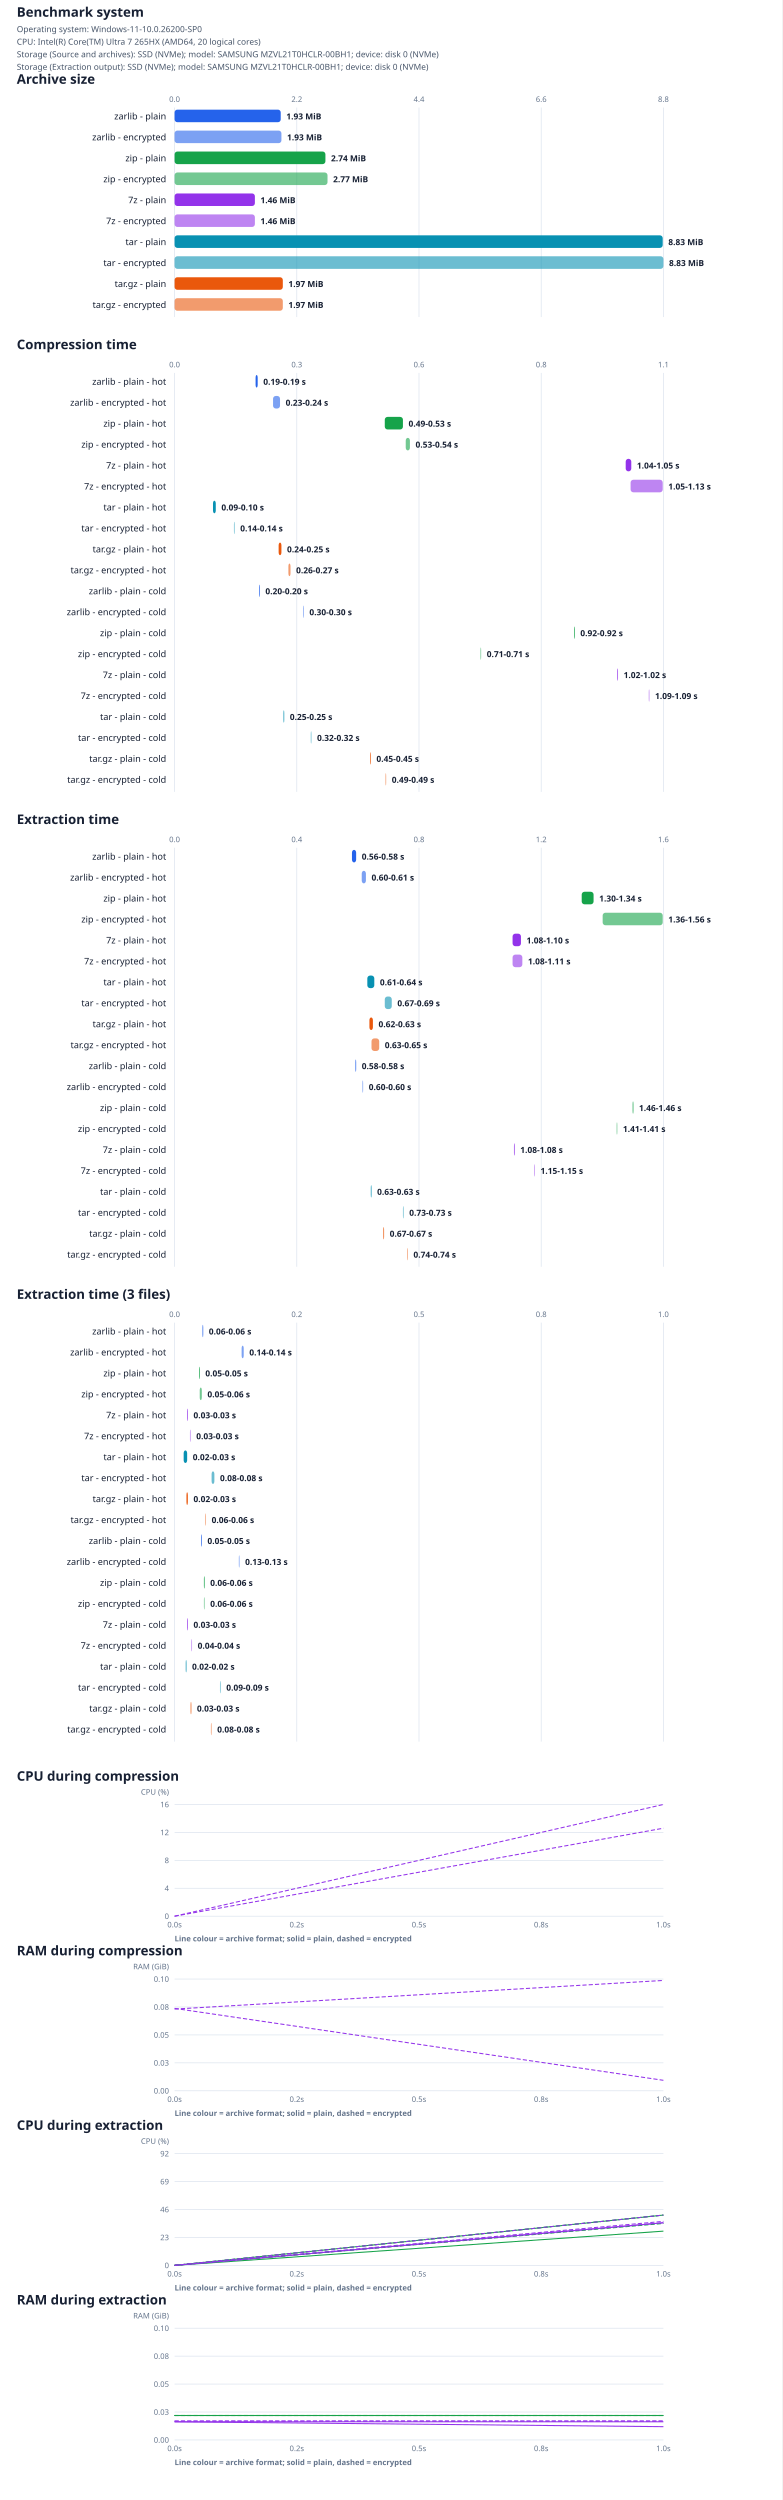
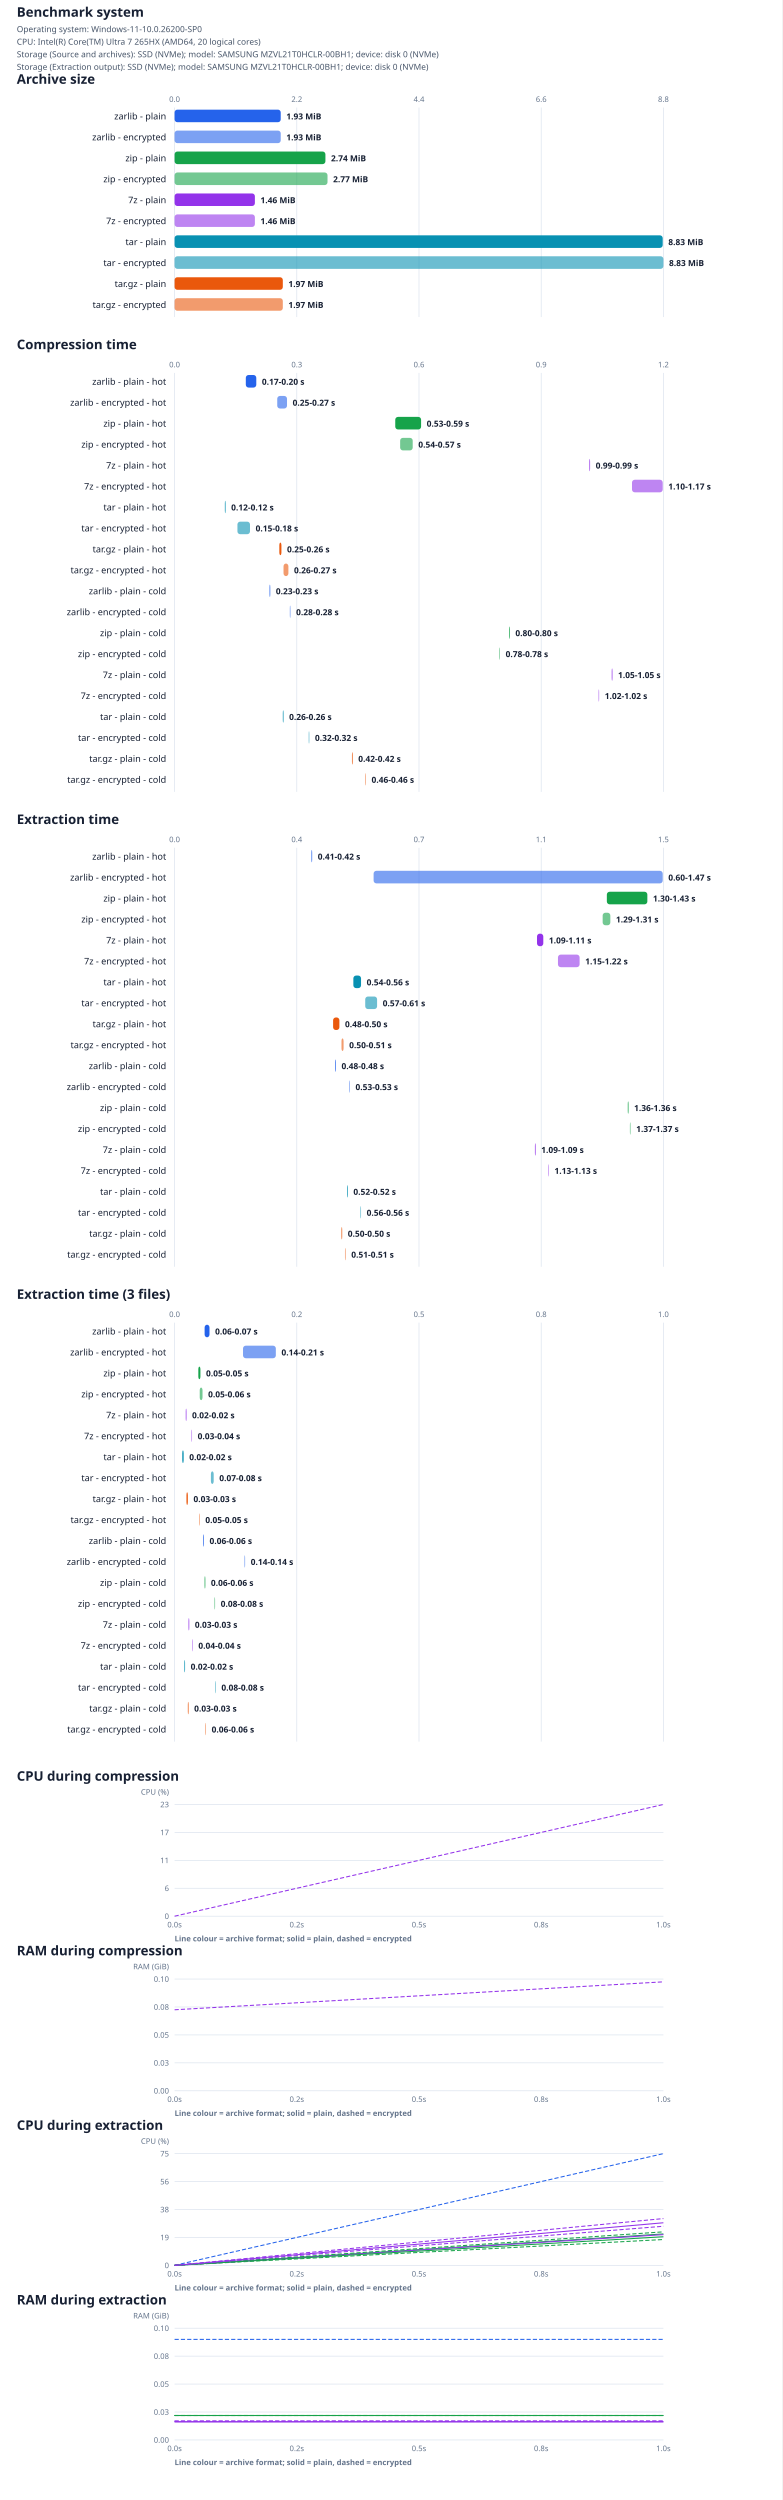
<svg xmlns="http://www.w3.org/2000/svg" width="1120" height="3580" viewBox="0 0 1120 3580" role="img" aria-labelledby="title description">
  <style>
  text { font-family: system-ui, sans-serif; fill: #172033; }
  .heading { font-size: 19px; font-weight: 700; }
  .label { font-size: 13px; }
  .metadata { font-size: 12px; fill: #475569; }
  .axis { font-size: 11px; fill: #64748b; }
  .value { font-size: 12px; font-weight: 600; }
  .grid { stroke: #dbe3ee; stroke-width: 1; }
</style>
  <rect width="100%" height="100%" fill="#ffffff" />
  <text x="24" y="24" class="heading">Benchmark system</text>
  <text x="24" y="46" class="metadata">Operating system: Windows-11-10.0.26200-SP0</text>
  <text x="24" y="64" class="metadata">CPU: Intel(R) Core(TM) Ultra 7 265HX (AMD64, 20 logical cores)</text>
  <text x="24" y="82" class="metadata">Storage (Source and archives): SSD (NVMe); model: SAMSUNG MZVL21T0HCLR-00BH1; device: disk 0 (NVMe)</text>
  <text x="24" y="100" class="metadata">Storage (Extraction output): SSD (NVMe); model: SAMSUNG MZVL21T0HCLR-00BH1; device: disk 0 (NVMe)</text>
  <text x="24" y="120" class="heading">Archive size</text>
  <line x1="250" y1="154" x2="250" y2="454" class="grid" />
  <text x="250" y="146" text-anchor="middle" class="axis">0.0</text>
  <line x1="425" y1="154" x2="425" y2="454" class="grid" />
  <text x="425" y="146" text-anchor="middle" class="axis">2.2</text>
  <line x1="600" y1="154" x2="600" y2="454" class="grid" />
  <text x="600" y="146" text-anchor="middle" class="axis">4.4</text>
  <line x1="775" y1="154" x2="775" y2="454" class="grid" />
  <text x="775" y="146" text-anchor="middle" class="axis">6.6</text>
  <line x1="950" y1="154" x2="950" y2="454" class="grid" />
  <text x="950" y="146" text-anchor="middle" class="axis">8.8</text>
  <text x="238" y="171" text-anchor="end" class="label">zarlib - plain</text>
  <rect x="250" y="157" width="152" height="18" rx="4" fill="#2563eb" opacity="1.0" />
  <text x="410" y="171" class="value">1.93 MiB</text>
  <text x="238" y="201" text-anchor="end" class="label">zarlib - encrypted</text>
-   <rect x="250" y="187" width="153" height="18" rx="4" fill="#2563eb" opacity="0.60" />
-   <text x="411" y="201" class="value">1.93 MiB</text>
+   <rect x="250" y="187" width="152" height="18" rx="4" fill="#2563eb" opacity="0.60" />
+   <text x="410" y="201" class="value">1.93 MiB</text>
  <text x="238" y="231" text-anchor="end" class="label">zip - plain</text>
  <rect x="250" y="217" width="216" height="18" rx="4" fill="#16a34a" opacity="1.0" />
  <text x="474" y="231" class="value">2.74 MiB</text>
  <text x="238" y="261" text-anchor="end" class="label">zip - encrypted</text>
  <rect x="250" y="247" width="219" height="18" rx="4" fill="#16a34a" opacity="0.60" />
  <text x="477" y="261" class="value">2.77 MiB</text>
  <text x="238" y="291" text-anchor="end" class="label">7z - plain</text>
  <rect x="250" y="277" width="115" height="18" rx="4" fill="#9333ea" opacity="1.0" />
  <text x="373" y="291" class="value">1.46 MiB</text>
  <text x="238" y="321" text-anchor="end" class="label">7z - encrypted</text>
  <rect x="250" y="307" width="115" height="18" rx="4" fill="#9333ea" opacity="0.60" />
  <text x="373" y="321" class="value">1.46 MiB</text>
  <text x="238" y="351" text-anchor="end" class="label">tar - plain</text>
  <rect x="250" y="337" width="699" height="18" rx="4" fill="#0891b2" opacity="1.0" />
  <text x="957" y="351" class="value">8.83 MiB</text>
  <text x="238" y="381" text-anchor="end" class="label">tar - encrypted</text>
  <rect x="250" y="367" width="700" height="18" rx="4" fill="#0891b2" opacity="0.60" />
  <text x="958" y="381" class="value">8.83 MiB</text>
  <text x="238" y="411" text-anchor="end" class="label">tar.gz - plain</text>
  <rect x="250" y="397" width="155" height="18" rx="4" fill="#ea580c" opacity="1.0" />
  <text x="413" y="411" class="value">1.97 MiB</text>
  <text x="238" y="441" text-anchor="end" class="label">tar.gz - encrypted</text>
  <rect x="250" y="427" width="155" height="18" rx="4" fill="#ea580c" opacity="0.60" />
  <text x="413" y="441" class="value">1.97 MiB</text>
  <text x="24" y="500" class="heading">Compression time</text>
  <line x1="250" y1="534" x2="250" y2="1134" class="grid" />
  <text x="250" y="526" text-anchor="middle" class="axis">0.0</text>
  <line x1="425" y1="534" x2="425" y2="1134" class="grid" />
  <text x="425" y="526" text-anchor="middle" class="axis">0.3</text>
  <line x1="600" y1="534" x2="600" y2="1134" class="grid" />
  <text x="600" y="526" text-anchor="middle" class="axis">0.6</text>
  <line x1="775" y1="534" x2="775" y2="1134" class="grid" />
-   <text x="775" y="526" text-anchor="middle" class="axis">0.8</text>
+   <text x="775" y="526" text-anchor="middle" class="axis">0.9</text>
  <line x1="950" y1="534" x2="950" y2="1134" class="grid" />
-   <text x="950" y="526" text-anchor="middle" class="axis">1.1</text>
+   <text x="950" y="526" text-anchor="middle" class="axis">1.2</text>
  <text x="238" y="551" text-anchor="end" class="label">zarlib - plain - hot</text>
-   <rect x="366" y="537" width="3" height="18" rx="4" fill="#2563eb" opacity="1.0" />
-   <text x="377" y="551" class="value">0.19-0.19 s</text>
+   <rect x="352" y="537" width="15" height="18" rx="4" fill="#2563eb" opacity="1.0" />
+   <text x="375" y="551" class="value">0.17-0.20 s</text>
  <text x="238" y="581" text-anchor="end" class="label">zarlib - encrypted - hot</text>
-   <rect x="391" y="567" width="10" height="18" rx="4" fill="#2563eb" opacity="0.60" />
-   <text x="409" y="581" class="value">0.23-0.24 s</text>
+   <rect x="397" y="567" width="14" height="18" rx="4" fill="#2563eb" opacity="0.60" />
+   <text x="419" y="581" class="value">0.25-0.27 s</text>
  <text x="238" y="611" text-anchor="end" class="label">zip - plain - hot</text>
-   <rect x="551" y="597" width="26" height="18" rx="4" fill="#16a34a" opacity="1.0" />
-   <text x="585" y="611" class="value">0.49-0.53 s</text>
+   <rect x="566" y="597" width="37" height="18" rx="4" fill="#16a34a" opacity="1.0" />
+   <text x="611" y="611" class="value">0.53-0.59 s</text>
  <text x="238" y="641" text-anchor="end" class="label">zip - encrypted - hot</text>
-   <rect x="581" y="627" width="6" height="18" rx="4" fill="#16a34a" opacity="0.60" />
-   <text x="595" y="641" class="value">0.53-0.54 s</text>
+   <rect x="573" y="627" width="18" height="18" rx="4" fill="#16a34a" opacity="0.60" />
+   <text x="599" y="641" class="value">0.54-0.57 s</text>
  <text x="238" y="671" text-anchor="end" class="label">7z - plain - hot</text>
-   <rect x="896" y="657" width="8" height="18" rx="4" fill="#9333ea" opacity="1.0" />
-   <text x="912" y="671" class="value">1.04-1.05 s</text>
+   <rect x="844" y="657" width="1" height="18" rx="4" fill="#9333ea" opacity="1.0" />
+   <text x="853" y="671" class="value">0.99-0.99 s</text>
  <text x="238" y="701" text-anchor="end" class="label">7z - encrypted - hot</text>
-   <rect x="903" y="687" width="46" height="18" rx="4" fill="#9333ea" opacity="0.60" />
-   <text x="957" y="701" class="value">1.05-1.13 s</text>
+   <rect x="905" y="687" width="44" height="18" rx="4" fill="#9333ea" opacity="0.60" />
+   <text x="957" y="701" class="value">1.10-1.17 s</text>
  <text x="238" y="731" text-anchor="end" class="label">tar - plain - hot</text>
-   <rect x="305" y="717" width="4" height="18" rx="4" fill="#0891b2" opacity="1.0" />
-   <text x="317" y="731" class="value">0.09-0.10 s</text>
+   <rect x="322" y="717" width="1" height="18" rx="4" fill="#0891b2" opacity="1.0" />
+   <text x="331" y="731" class="value">0.12-0.12 s</text>
  <text x="238" y="761" text-anchor="end" class="label">tar - encrypted - hot</text>
-   <rect x="335" y="747" width="1" height="18" rx="4" fill="#0891b2" opacity="0.60" />
-   <text x="344" y="761" class="value">0.14-0.14 s</text>
+   <rect x="340" y="747" width="18" height="18" rx="4" fill="#0891b2" opacity="0.60" />
+   <text x="366" y="761" class="value">0.15-0.18 s</text>
  <text x="238" y="791" text-anchor="end" class="label">tar.gz - plain - hot</text>
-   <rect x="399" y="777" width="4" height="18" rx="4" fill="#ea580c" opacity="1.0" />
-   <text x="411" y="791" class="value">0.24-0.25 s</text>
+   <rect x="400" y="777" width="3" height="18" rx="4" fill="#ea580c" opacity="1.0" />
+   <text x="411" y="791" class="value">0.25-0.26 s</text>
  <text x="238" y="821" text-anchor="end" class="label">tar.gz - encrypted - hot</text>
-   <rect x="413" y="807" width="3" height="18" rx="4" fill="#ea580c" opacity="0.60" />
-   <text x="424" y="821" class="value">0.26-0.27 s</text>
+   <rect x="406" y="807" width="7" height="18" rx="4" fill="#ea580c" opacity="0.60" />
+   <text x="421" y="821" class="value">0.26-0.27 s</text>
  <text x="238" y="851" text-anchor="end" class="label">zarlib - plain - cold</text>
-   <rect x="371" y="837" width="1" height="18" rx="4" fill="#2563eb" opacity="1.0" />
-   <text x="380" y="851" class="value">0.20-0.20 s</text>
+   <rect x="386" y="837" width="1" height="18" rx="4" fill="#2563eb" opacity="1.0" />
+   <text x="395" y="851" class="value">0.23-0.23 s</text>
  <text x="238" y="881" text-anchor="end" class="label">zarlib - encrypted - cold</text>
-   <rect x="434" y="867" width="1" height="18" rx="4" fill="#2563eb" opacity="0.60" />
-   <text x="443" y="881" class="value">0.30-0.30 s</text>
+   <rect x="415" y="867" width="1" height="18" rx="4" fill="#2563eb" opacity="0.60" />
+   <text x="424" y="881" class="value">0.28-0.28 s</text>
  <text x="238" y="911" text-anchor="end" class="label">zip - plain - cold</text>
-   <rect x="822" y="897" width="1" height="18" rx="4" fill="#16a34a" opacity="1.0" />
-   <text x="831" y="911" class="value">0.92-0.92 s</text>
+   <rect x="729" y="897" width="1" height="18" rx="4" fill="#16a34a" opacity="1.0" />
+   <text x="738" y="911" class="value">0.80-0.80 s</text>
  <text x="238" y="941" text-anchor="end" class="label">zip - encrypted - cold</text>
-   <rect x="688" y="927" width="1" height="18" rx="4" fill="#16a34a" opacity="0.60" />
-   <text x="697" y="941" class="value">0.71-0.71 s</text>
+   <rect x="715" y="927" width="1" height="18" rx="4" fill="#16a34a" opacity="0.60" />
+   <text x="724" y="941" class="value">0.78-0.78 s</text>
  <text x="238" y="971" text-anchor="end" class="label">7z - plain - cold</text>
-   <rect x="884" y="957" width="1" height="18" rx="4" fill="#9333ea" opacity="1.0" />
-   <text x="893" y="971" class="value">1.02-1.02 s</text>
+   <rect x="876" y="957" width="1" height="18" rx="4" fill="#9333ea" opacity="1.0" />
+   <text x="885" y="971" class="value">1.05-1.05 s</text>
  <text x="238" y="1001" text-anchor="end" class="label">7z - encrypted - cold</text>
-   <rect x="929" y="987" width="1" height="18" rx="4" fill="#9333ea" opacity="0.60" />
-   <text x="938" y="1001" class="value">1.09-1.09 s</text>
+   <rect x="857" y="987" width="1" height="18" rx="4" fill="#9333ea" opacity="0.60" />
+   <text x="866" y="1001" class="value">1.02-1.02 s</text>
  <text x="238" y="1031" text-anchor="end" class="label">tar - plain - cold</text>
-   <rect x="406" y="1017" width="1" height="18" rx="4" fill="#0891b2" opacity="1.0" />
-   <text x="415" y="1031" class="value">0.25-0.25 s</text>
+   <rect x="405" y="1017" width="1" height="18" rx="4" fill="#0891b2" opacity="1.0" />
+   <text x="414" y="1031" class="value">0.26-0.26 s</text>
  <text x="238" y="1061" text-anchor="end" class="label">tar - encrypted - cold</text>
-   <rect x="445" y="1047" width="1" height="18" rx="4" fill="#0891b2" opacity="0.60" />
-   <text x="454" y="1061" class="value">0.32-0.32 s</text>
+   <rect x="442" y="1047" width="1" height="18" rx="4" fill="#0891b2" opacity="0.60" />
+   <text x="451" y="1061" class="value">0.32-0.32 s</text>
  <text x="238" y="1091" text-anchor="end" class="label">tar.gz - plain - cold</text>
-   <rect x="530" y="1077" width="1" height="18" rx="4" fill="#ea580c" opacity="1.0" />
-   <text x="539" y="1091" class="value">0.45-0.45 s</text>
+   <rect x="504" y="1077" width="1" height="18" rx="4" fill="#ea580c" opacity="1.0" />
+   <text x="513" y="1091" class="value">0.42-0.42 s</text>
  <text x="238" y="1121" text-anchor="end" class="label">tar.gz - encrypted - cold</text>
-   <rect x="552" y="1107" width="1" height="18" rx="4" fill="#ea580c" opacity="0.60" />
-   <text x="561" y="1121" class="value">0.49-0.49 s</text>
+   <rect x="523" y="1107" width="1" height="18" rx="4" fill="#ea580c" opacity="0.60" />
+   <text x="532" y="1121" class="value">0.46-0.46 s</text>
  <text x="24" y="1180" class="heading">Extraction time</text>
  <line x1="250" y1="1214" x2="250" y2="1814" class="grid" />
  <text x="250" y="1206" text-anchor="middle" class="axis">0.0</text>
  <line x1="425" y1="1214" x2="425" y2="1814" class="grid" />
  <text x="425" y="1206" text-anchor="middle" class="axis">0.4</text>
  <line x1="600" y1="1214" x2="600" y2="1814" class="grid" />
-   <text x="600" y="1206" text-anchor="middle" class="axis">0.8</text>
+   <text x="600" y="1206" text-anchor="middle" class="axis">0.7</text>
  <line x1="775" y1="1214" x2="775" y2="1814" class="grid" />
-   <text x="775" y="1206" text-anchor="middle" class="axis">1.2</text>
+   <text x="775" y="1206" text-anchor="middle" class="axis">1.1</text>
  <line x1="950" y1="1214" x2="950" y2="1814" class="grid" />
-   <text x="950" y="1206" text-anchor="middle" class="axis">1.6</text>
+   <text x="950" y="1206" text-anchor="middle" class="axis">1.5</text>
  <text x="238" y="1231" text-anchor="end" class="label">zarlib - plain - hot</text>
-   <rect x="504" y="1217" width="6" height="18" rx="4" fill="#2563eb" opacity="1.0" />
-   <text x="518" y="1231" class="value">0.56-0.58 s</text>
+   <rect x="446" y="1217" width="1" height="18" rx="4" fill="#2563eb" opacity="1.0" />
+   <text x="455" y="1231" class="value">0.41-0.42 s</text>
  <text x="238" y="1261" text-anchor="end" class="label">zarlib - encrypted - hot</text>
-   <rect x="518" y="1247" width="6" height="18" rx="4" fill="#2563eb" opacity="0.60" />
-   <text x="532" y="1261" class="value">0.60-0.61 s</text>
+   <rect x="535" y="1247" width="414" height="18" rx="4" fill="#2563eb" opacity="0.60" />
+   <text x="957" y="1261" class="value">0.60-1.47 s</text>
  <text x="238" y="1291" text-anchor="end" class="label">zip - plain - hot</text>
-   <rect x="833" y="1277" width="17" height="18" rx="4" fill="#16a34a" opacity="1.0" />
-   <text x="858" y="1291" class="value">1.30-1.34 s</text>
+   <rect x="869" y="1277" width="58" height="18" rx="4" fill="#16a34a" opacity="1.0" />
+   <text x="935" y="1291" class="value">1.30-1.43 s</text>
  <text x="238" y="1321" text-anchor="end" class="label">zip - encrypted - hot</text>
-   <rect x="863" y="1307" width="86" height="18" rx="4" fill="#16a34a" opacity="0.60" />
-   <text x="957" y="1321" class="value">1.36-1.56 s</text>
+   <rect x="863" y="1307" width="11" height="18" rx="4" fill="#16a34a" opacity="0.60" />
+   <text x="882" y="1321" class="value">1.29-1.31 s</text>
  <text x="238" y="1351" text-anchor="end" class="label">7z - plain - hot</text>
-   <rect x="734" y="1337" width="12" height="18" rx="4" fill="#9333ea" opacity="1.0" />
-   <text x="754" y="1351" class="value">1.08-1.10 s</text>
+   <rect x="769" y="1337" width="9" height="18" rx="4" fill="#9333ea" opacity="1.0" />
+   <text x="786" y="1351" class="value">1.09-1.11 s</text>
  <text x="238" y="1381" text-anchor="end" class="label">7z - encrypted - hot</text>
-   <rect x="734" y="1367" width="14" height="18" rx="4" fill="#9333ea" opacity="0.60" />
-   <text x="756" y="1381" class="value">1.08-1.11 s</text>
+   <rect x="799" y="1367" width="31" height="18" rx="4" fill="#9333ea" opacity="0.60" />
+   <text x="838" y="1381" class="value">1.15-1.22 s</text>
  <text x="238" y="1411" text-anchor="end" class="label">tar - plain - hot</text>
-   <rect x="526" y="1397" width="10" height="18" rx="4" fill="#0891b2" opacity="1.0" />
-   <text x="544" y="1411" class="value">0.61-0.64 s</text>
+   <rect x="506" y="1397" width="11" height="18" rx="4" fill="#0891b2" opacity="1.0" />
+   <text x="525" y="1411" class="value">0.54-0.56 s</text>
  <text x="238" y="1441" text-anchor="end" class="label">tar - encrypted - hot</text>
-   <rect x="551" y="1427" width="10" height="18" rx="4" fill="#0891b2" opacity="0.60" />
-   <text x="569" y="1441" class="value">0.67-0.69 s</text>
+   <rect x="523" y="1427" width="17" height="18" rx="4" fill="#0891b2" opacity="0.60" />
+   <text x="548" y="1441" class="value">0.57-0.61 s</text>
  <text x="238" y="1471" text-anchor="end" class="label">tar.gz - plain - hot</text>
-   <rect x="529" y="1457" width="5" height="18" rx="4" fill="#ea580c" opacity="1.0" />
-   <text x="542" y="1471" class="value">0.62-0.63 s</text>
+   <rect x="477" y="1457" width="9" height="18" rx="4" fill="#ea580c" opacity="1.0" />
+   <text x="494" y="1471" class="value">0.48-0.50 s</text>
  <text x="238" y="1501" text-anchor="end" class="label">tar.gz - encrypted - hot</text>
-   <rect x="532" y="1487" width="11" height="18" rx="4" fill="#ea580c" opacity="0.60" />
-   <text x="551" y="1501" class="value">0.63-0.65 s</text>
+   <rect x="489" y="1487" width="3" height="18" rx="4" fill="#ea580c" opacity="0.60" />
+   <text x="500" y="1501" class="value">0.50-0.51 s</text>
  <text x="238" y="1531" text-anchor="end" class="label">zarlib - plain - cold</text>
-   <rect x="509" y="1517" width="1" height="18" rx="4" fill="#2563eb" opacity="1.0" />
-   <text x="518" y="1531" class="value">0.58-0.58 s</text>
+   <rect x="480" y="1517" width="1" height="18" rx="4" fill="#2563eb" opacity="1.0" />
+   <text x="489" y="1531" class="value">0.48-0.48 s</text>
  <text x="238" y="1561" text-anchor="end" class="label">zarlib - encrypted - cold</text>
-   <rect x="519" y="1547" width="1" height="18" rx="4" fill="#2563eb" opacity="0.60" />
-   <text x="528" y="1561" class="value">0.60-0.60 s</text>
+   <rect x="500" y="1547" width="1" height="18" rx="4" fill="#2563eb" opacity="0.60" />
+   <text x="509" y="1561" class="value">0.53-0.53 s</text>
  <text x="238" y="1591" text-anchor="end" class="label">zip - plain - cold</text>
-   <rect x="906" y="1577" width="1" height="18" rx="4" fill="#16a34a" opacity="1.0" />
-   <text x="915" y="1591" class="value">1.46-1.46 s</text>
+   <rect x="899" y="1577" width="1" height="18" rx="4" fill="#16a34a" opacity="1.0" />
+   <text x="908" y="1591" class="value">1.36-1.36 s</text>
  <text x="238" y="1621" text-anchor="end" class="label">zip - encrypted - cold</text>
-   <rect x="883" y="1607" width="1" height="18" rx="4" fill="#16a34a" opacity="0.60" />
-   <text x="892" y="1621" class="value">1.41-1.41 s</text>
+   <rect x="902" y="1607" width="1" height="18" rx="4" fill="#16a34a" opacity="0.60" />
+   <text x="911" y="1621" class="value">1.37-1.37 s</text>
  <text x="238" y="1651" text-anchor="end" class="label">7z - plain - cold</text>
-   <rect x="736" y="1637" width="1" height="18" rx="4" fill="#9333ea" opacity="1.0" />
-   <text x="745" y="1651" class="value">1.08-1.08 s</text>
+   <rect x="766" y="1637" width="1" height="18" rx="4" fill="#9333ea" opacity="1.0" />
+   <text x="775" y="1651" class="value">1.09-1.09 s</text>
  <text x="238" y="1681" text-anchor="end" class="label">7z - encrypted - cold</text>
-   <rect x="765" y="1667" width="1" height="18" rx="4" fill="#9333ea" opacity="0.60" />
-   <text x="774" y="1681" class="value">1.15-1.15 s</text>
+   <rect x="785" y="1667" width="1" height="18" rx="4" fill="#9333ea" opacity="0.60" />
+   <text x="794" y="1681" class="value">1.13-1.13 s</text>
  <text x="238" y="1711" text-anchor="end" class="label">tar - plain - cold</text>
-   <rect x="531" y="1697" width="1" height="18" rx="4" fill="#0891b2" opacity="1.0" />
-   <text x="540" y="1711" class="value">0.63-0.63 s</text>
+   <rect x="497" y="1697" width="1" height="18" rx="4" fill="#0891b2" opacity="1.0" />
+   <text x="506" y="1711" class="value">0.52-0.52 s</text>
  <text x="238" y="1741" text-anchor="end" class="label">tar - encrypted - cold</text>
-   <rect x="577" y="1727" width="1" height="18" rx="4" fill="#0891b2" opacity="0.60" />
-   <text x="586" y="1741" class="value">0.73-0.73 s</text>
+   <rect x="516" y="1727" width="1" height="18" rx="4" fill="#0891b2" opacity="0.60" />
+   <text x="525" y="1741" class="value">0.56-0.56 s</text>
  <text x="238" y="1771" text-anchor="end" class="label">tar.gz - plain - cold</text>
-   <rect x="549" y="1757" width="1" height="18" rx="4" fill="#ea580c" opacity="1.0" />
-   <text x="558" y="1771" class="value">0.67-0.67 s</text>
+   <rect x="489" y="1757" width="1" height="18" rx="4" fill="#ea580c" opacity="1.0" />
+   <text x="498" y="1771" class="value">0.50-0.50 s</text>
  <text x="238" y="1801" text-anchor="end" class="label">tar.gz - encrypted - cold</text>
-   <rect x="583" y="1787" width="1" height="18" rx="4" fill="#ea580c" opacity="0.60" />
-   <text x="592" y="1801" class="value">0.74-0.74 s</text>
+   <rect x="494" y="1787" width="1" height="18" rx="4" fill="#ea580c" opacity="0.60" />
+   <text x="503" y="1801" class="value">0.51-0.51 s</text>
  <text x="24" y="1860" class="heading">Extraction time (3 files)</text>
  <line x1="250" y1="1894" x2="250" y2="2494" class="grid" />
  <text x="250" y="1886" text-anchor="middle" class="axis">0.0</text>
  <line x1="425" y1="1894" x2="425" y2="2494" class="grid" />
  <text x="425" y="1886" text-anchor="middle" class="axis">0.2</text>
  <line x1="600" y1="1894" x2="600" y2="2494" class="grid" />
  <text x="600" y="1886" text-anchor="middle" class="axis">0.5</text>
  <line x1="775" y1="1894" x2="775" y2="2494" class="grid" />
  <text x="775" y="1886" text-anchor="middle" class="axis">0.8</text>
  <line x1="950" y1="1894" x2="950" y2="2494" class="grid" />
  <text x="950" y="1886" text-anchor="middle" class="axis">1.0</text>
  <text x="238" y="1911" text-anchor="end" class="label">zarlib - plain - hot</text>
-   <rect x="290" y="1897" width="1" height="18" rx="4" fill="#2563eb" opacity="1.0" />
-   <text x="299" y="1911" class="value">0.06-0.06 s</text>
+   <rect x="293" y="1897" width="7" height="18" rx="4" fill="#2563eb" opacity="1.0" />
+   <text x="308" y="1911" class="value">0.06-0.07 s</text>
  <text x="238" y="1941" text-anchor="end" class="label">zarlib - encrypted - hot</text>
-   <rect x="346" y="1927" width="3" height="18" rx="4" fill="#2563eb" opacity="0.60" />
-   <text x="357" y="1941" class="value">0.14-0.14 s</text>
+   <rect x="348" y="1927" width="47" height="18" rx="4" fill="#2563eb" opacity="0.60" />
+   <text x="403" y="1941" class="value">0.14-0.21 s</text>
  <text x="238" y="1971" text-anchor="end" class="label">zip - plain - hot</text>
-   <rect x="285" y="1957" width="1" height="18" rx="4" fill="#16a34a" opacity="1.0" />
-   <text x="294" y="1971" class="value">0.05-0.05 s</text>
+   <rect x="284" y="1957" width="3" height="18" rx="4" fill="#16a34a" opacity="1.0" />
+   <text x="295" y="1971" class="value">0.05-0.05 s</text>
  <text x="238" y="2001" text-anchor="end" class="label">zip - encrypted - hot</text>
-   <rect x="286" y="1987" width="3" height="18" rx="4" fill="#16a34a" opacity="0.60" />
-   <text x="297" y="2001" class="value">0.05-0.06 s</text>
+   <rect x="286" y="1987" width="4" height="18" rx="4" fill="#16a34a" opacity="0.60" />
+   <text x="298" y="2001" class="value">0.05-0.06 s</text>
  <text x="238" y="2031" text-anchor="end" class="label">7z - plain - hot</text>
-   <rect x="268" y="2017" width="1" height="18" rx="4" fill="#9333ea" opacity="1.0" />
-   <text x="277" y="2031" class="value">0.03-0.03 s</text>
+   <rect x="266" y="2017" width="1" height="18" rx="4" fill="#9333ea" opacity="1.0" />
+   <text x="275" y="2031" class="value">0.02-0.02 s</text>
  <text x="238" y="2061" text-anchor="end" class="label">7z - encrypted - hot</text>
-   <rect x="272" y="2047" width="1" height="18" rx="4" fill="#9333ea" opacity="0.60" />
-   <text x="281" y="2061" class="value">0.03-0.03 s</text>
+   <rect x="274" y="2047" width="1" height="18" rx="4" fill="#9333ea" opacity="0.60" />
+   <text x="283" y="2061" class="value">0.03-0.04 s</text>
  <text x="238" y="2091" text-anchor="end" class="label">tar - plain - hot</text>
-   <rect x="263" y="2077" width="5" height="18" rx="4" fill="#0891b2" opacity="1.0" />
-   <text x="276" y="2091" class="value">0.02-0.03 s</text>
+   <rect x="261" y="2077" width="2" height="18" rx="4" fill="#0891b2" opacity="1.0" />
+   <text x="271" y="2091" class="value">0.02-0.02 s</text>
  <text x="238" y="2121" text-anchor="end" class="label">tar - encrypted - hot</text>
-   <rect x="303" y="2107" width="4" height="18" rx="4" fill="#0891b2" opacity="0.60" />
-   <text x="315" y="2121" class="value">0.08-0.08 s</text>
+   <rect x="302" y="2107" width="4" height="18" rx="4" fill="#0891b2" opacity="0.60" />
+   <text x="314" y="2121" class="value">0.07-0.08 s</text>
  <text x="238" y="2151" text-anchor="end" class="label">tar.gz - plain - hot</text>
  <rect x="267" y="2137" width="2" height="18" rx="4" fill="#ea580c" opacity="1.0" />
-   <text x="277" y="2151" class="value">0.02-0.03 s</text>
+   <text x="277" y="2151" class="value">0.03-0.03 s</text>
  <text x="238" y="2181" text-anchor="end" class="label">tar.gz - encrypted - hot</text>
-   <rect x="294" y="2167" width="1" height="18" rx="4" fill="#ea580c" opacity="0.60" />
-   <text x="303" y="2181" class="value">0.06-0.06 s</text>
+   <rect x="285" y="2167" width="1" height="18" rx="4" fill="#ea580c" opacity="0.60" />
+   <text x="294" y="2181" class="value">0.05-0.05 s</text>
  <text x="238" y="2211" text-anchor="end" class="label">zarlib - plain - cold</text>
-   <rect x="288" y="2197" width="1" height="18" rx="4" fill="#2563eb" opacity="1.0" />
-   <text x="297" y="2211" class="value">0.05-0.05 s</text>
+   <rect x="291" y="2197" width="1" height="18" rx="4" fill="#2563eb" opacity="1.0" />
+   <text x="300" y="2211" class="value">0.06-0.06 s</text>
  <text x="238" y="2241" text-anchor="end" class="label">zarlib - encrypted - cold</text>
-   <rect x="342" y="2227" width="1" height="18" rx="4" fill="#2563eb" opacity="0.60" />
-   <text x="351" y="2241" class="value">0.13-0.13 s</text>
+   <rect x="350" y="2227" width="1" height="18" rx="4" fill="#2563eb" opacity="0.60" />
+   <text x="359" y="2241" class="value">0.14-0.14 s</text>
  <text x="238" y="2271" text-anchor="end" class="label">zip - plain - cold</text>
-   <rect x="292" y="2257" width="1" height="18" rx="4" fill="#16a34a" opacity="1.0" />
-   <text x="301" y="2271" class="value">0.06-0.06 s</text>
+   <rect x="293" y="2257" width="1" height="18" rx="4" fill="#16a34a" opacity="1.0" />
+   <text x="302" y="2271" class="value">0.06-0.06 s</text>
  <text x="238" y="2301" text-anchor="end" class="label">zip - encrypted - cold</text>
-   <rect x="292" y="2287" width="1" height="18" rx="4" fill="#16a34a" opacity="0.60" />
-   <text x="301" y="2301" class="value">0.06-0.06 s</text>
+   <rect x="307" y="2287" width="1" height="18" rx="4" fill="#16a34a" opacity="0.60" />
+   <text x="316" y="2301" class="value">0.08-0.08 s</text>
  <text x="238" y="2331" text-anchor="end" class="label">7z - plain - cold</text>
-   <rect x="268" y="2317" width="1" height="18" rx="4" fill="#9333ea" opacity="1.0" />
-   <text x="277" y="2331" class="value">0.03-0.03 s</text>
+   <rect x="270" y="2317" width="1" height="18" rx="4" fill="#9333ea" opacity="1.0" />
+   <text x="279" y="2331" class="value">0.03-0.03 s</text>
  <text x="238" y="2361" text-anchor="end" class="label">7z - encrypted - cold</text>
-   <rect x="274" y="2347" width="1" height="18" rx="4" fill="#9333ea" opacity="0.60" />
-   <text x="283" y="2361" class="value">0.04-0.04 s</text>
+   <rect x="275" y="2347" width="1" height="18" rx="4" fill="#9333ea" opacity="0.60" />
+   <text x="284" y="2361" class="value">0.04-0.04 s</text>
  <text x="238" y="2391" text-anchor="end" class="label">tar - plain - cold</text>
-   <rect x="266" y="2377" width="1" height="18" rx="4" fill="#0891b2" opacity="1.0" />
-   <text x="275" y="2391" class="value">0.02-0.02 s</text>
+   <rect x="264" y="2377" width="1" height="18" rx="4" fill="#0891b2" opacity="1.0" />
+   <text x="273" y="2391" class="value">0.02-0.02 s</text>
  <text x="238" y="2421" text-anchor="end" class="label">tar - encrypted - cold</text>
-   <rect x="315" y="2407" width="1" height="18" rx="4" fill="#0891b2" opacity="0.60" />
-   <text x="324" y="2421" class="value">0.09-0.09 s</text>
+   <rect x="308" y="2407" width="1" height="18" rx="4" fill="#0891b2" opacity="0.60" />
+   <text x="317" y="2421" class="value">0.08-0.08 s</text>
  <text x="238" y="2451" text-anchor="end" class="label">tar.gz - plain - cold</text>
-   <rect x="273" y="2437" width="1" height="18" rx="4" fill="#ea580c" opacity="1.0" />
-   <text x="282" y="2451" class="value">0.03-0.03 s</text>
+   <rect x="269" y="2437" width="1" height="18" rx="4" fill="#ea580c" opacity="1.0" />
+   <text x="278" y="2451" class="value">0.03-0.03 s</text>
  <text x="238" y="2481" text-anchor="end" class="label">tar.gz - encrypted - cold</text>
-   <rect x="302" y="2467" width="1" height="18" rx="4" fill="#ea580c" opacity="0.60" />
-   <text x="311" y="2481" class="value">0.08-0.08 s</text>
+   <rect x="294" y="2467" width="1" height="18" rx="4" fill="#ea580c" opacity="0.60" />
+   <text x="303" y="2481" class="value">0.06-0.06 s</text>
  <text x="24" y="2550" class="heading">CPU during compression</text>
  <line x1="250" y1="2744" x2="950" y2="2744" class="grid" />
  <text x="242" y="2748" text-anchor="end" class="axis">0</text>
  <line x1="250" y1="2704" x2="950" y2="2704" class="grid" />
-   <text x="242" y="2708" text-anchor="end" class="axis">4</text>
+   <text x="242" y="2708" text-anchor="end" class="axis">6</text>
  <line x1="250" y1="2664" x2="950" y2="2664" class="grid" />
-   <text x="242" y="2668" text-anchor="end" class="axis">8</text>
+   <text x="242" y="2668" text-anchor="end" class="axis">11</text>
  <line x1="250" y1="2624" x2="950" y2="2624" class="grid" />
-   <text x="242" y="2628" text-anchor="end" class="axis">12</text>
+   <text x="242" y="2628" text-anchor="end" class="axis">17</text>
  <line x1="250" y1="2584" x2="950" y2="2584" class="grid" />
-   <text x="242" y="2588" text-anchor="end" class="axis">16</text>
+   <text x="242" y="2588" text-anchor="end" class="axis">23</text>
  <text x="242" y="2570" text-anchor="end" class="axis">CPU (%)</text>
  <text x="250" y="2760" text-anchor="middle" class="axis">0.0s</text>
  <text x="425" y="2760" text-anchor="middle" class="axis">0.2s</text>
  <text x="600" y="2760" text-anchor="middle" class="axis">0.5s</text>
  <text x="775" y="2760" text-anchor="middle" class="axis">0.8s</text>
  <text x="950" y="2760" text-anchor="middle" class="axis">1.0s</text>
+   <polyline points="250,2744" fill="none" stroke="#16a34a" stroke-width="1.5" stroke-dasharray="" />
  <polyline points="250,2744" fill="none" stroke="#16a34a" stroke-width="1.5" stroke-dasharray="6,3" />
  <polyline points="250,2744" fill="none" stroke="#9333ea" stroke-width="1.5" stroke-dasharray="" />
  <polyline points="250,2744 950,2584" fill="none" stroke="#9333ea" stroke-width="1.5" stroke-dasharray="6,3" />
  <polyline points="250,2744" fill="none" stroke="#16a34a" stroke-width="1.5" stroke-dasharray="" />
  <polyline points="250,2744" fill="none" stroke="#16a34a" stroke-width="1.5" stroke-dasharray="6,3" />
  <polyline points="250,2744" fill="none" stroke="#9333ea" stroke-width="1.5" stroke-dasharray="" />
-   <polyline points="250,2744 950,2618" fill="none" stroke="#9333ea" stroke-width="1.5" stroke-dasharray="6,3" />
+   <polyline points="250,2744" fill="none" stroke="#9333ea" stroke-width="1.5" stroke-dasharray="6,3" />
  <text x="250" y="2780" class="axis" font-weight="600">Line colour = archive format; solid = plain, dashed = encrypted</text>
  <text x="24" y="2800" class="heading">RAM during compression</text>
  <line x1="250" y1="2994" x2="950" y2="2994" class="grid" />
  <text x="242" y="2998" text-anchor="end" class="axis">0.00</text>
  <line x1="250" y1="2954" x2="950" y2="2954" class="grid" />
  <text x="242" y="2958" text-anchor="end" class="axis">0.03</text>
  <line x1="250" y1="2914" x2="950" y2="2914" class="grid" />
  <text x="242" y="2918" text-anchor="end" class="axis">0.05</text>
  <line x1="250" y1="2874" x2="950" y2="2874" class="grid" />
  <text x="242" y="2878" text-anchor="end" class="axis">0.08</text>
  <line x1="250" y1="2834" x2="950" y2="2834" class="grid" />
  <text x="242" y="2838" text-anchor="end" class="axis">0.10</text>
  <text x="242" y="2820" text-anchor="end" class="axis">RAM (GiB)</text>
  <text x="250" y="3010" text-anchor="middle" class="axis">0.0s</text>
  <text x="425" y="3010" text-anchor="middle" class="axis">0.2s</text>
  <text x="600" y="3010" text-anchor="middle" class="axis">0.5s</text>
  <text x="775" y="3010" text-anchor="middle" class="axis">0.8s</text>
  <text x="950" y="3010" text-anchor="middle" class="axis">1.0s</text>
+   <polyline points="250,2957" fill="none" stroke="#16a34a" stroke-width="1.5" stroke-dasharray="" />
  <polyline points="250,2957" fill="none" stroke="#16a34a" stroke-width="1.5" stroke-dasharray="6,3" />
-   <polyline points="250,2875" fill="none" stroke="#9333ea" stroke-width="1.5" stroke-dasharray="" />
-   <polyline points="250,2877 950,2836" fill="none" stroke="#9333ea" stroke-width="1.5" stroke-dasharray="6,3" />
+   <polyline points="250,2873" fill="none" stroke="#9333ea" stroke-width="1.5" stroke-dasharray="" />
+   <polyline points="250,2878 950,2838" fill="none" stroke="#9333ea" stroke-width="1.5" stroke-dasharray="6,3" />
  <polyline points="250,2958" fill="none" stroke="#16a34a" stroke-width="1.5" stroke-dasharray="" />
  <polyline points="250,2957" fill="none" stroke="#16a34a" stroke-width="1.5" stroke-dasharray="6,3" />
-   <polyline points="250,2878" fill="none" stroke="#9333ea" stroke-width="1.5" stroke-dasharray="" />
-   <polyline points="250,2876 950,2979" fill="none" stroke="#9333ea" stroke-width="1.5" stroke-dasharray="6,3" />
+   <polyline points="250,2877" fill="none" stroke="#9333ea" stroke-width="1.5" stroke-dasharray="" />
+   <polyline points="250,2873" fill="none" stroke="#9333ea" stroke-width="1.5" stroke-dasharray="6,3" />
  <text x="250" y="3030" class="axis" font-weight="600">Line colour = archive format; solid = plain, dashed = encrypted</text>
  <text x="24" y="3050" class="heading">CPU during extraction</text>
  <line x1="250" y1="3244" x2="950" y2="3244" class="grid" />
  <text x="242" y="3248" text-anchor="end" class="axis">0</text>
  <line x1="250" y1="3204" x2="950" y2="3204" class="grid" />
-   <text x="242" y="3208" text-anchor="end" class="axis">23</text>
+   <text x="242" y="3208" text-anchor="end" class="axis">19</text>
  <line x1="250" y1="3164" x2="950" y2="3164" class="grid" />
-   <text x="242" y="3168" text-anchor="end" class="axis">46</text>
+   <text x="242" y="3168" text-anchor="end" class="axis">38</text>
  <line x1="250" y1="3124" x2="950" y2="3124" class="grid" />
-   <text x="242" y="3128" text-anchor="end" class="axis">69</text>
+   <text x="242" y="3128" text-anchor="end" class="axis">56</text>
  <line x1="250" y1="3084" x2="950" y2="3084" class="grid" />
-   <text x="242" y="3088" text-anchor="end" class="axis">92</text>
+   <text x="242" y="3088" text-anchor="end" class="axis">75</text>
  <text x="242" y="3070" text-anchor="end" class="axis">CPU (%)</text>
  <text x="250" y="3260" text-anchor="middle" class="axis">0.0s</text>
  <text x="425" y="3260" text-anchor="middle" class="axis">0.2s</text>
  <text x="600" y="3260" text-anchor="middle" class="axis">0.5s</text>
  <text x="775" y="3260" text-anchor="middle" class="axis">0.8s</text>
  <text x="950" y="3260" text-anchor="middle" class="axis">1.0s</text>
-   <polyline points="250,3244" fill="none" stroke="#2563eb" stroke-width="1.5" stroke-dasharray="" />
-   <polyline points="250,3244" fill="none" stroke="#2563eb" stroke-width="1.5" stroke-dasharray="6,3" />
-   <polyline points="250,3244 950,3195" fill="none" stroke="#16a34a" stroke-width="1.5" stroke-dasharray="" />
-   <polyline points="250,3244 950,3172" fill="none" stroke="#16a34a" stroke-width="1.5" stroke-dasharray="6,3" />
-   <polyline points="250,3244 950,3183" fill="none" stroke="#9333ea" stroke-width="1.5" stroke-dasharray="" />
-   <polyline points="250,3244 950,3181" fill="none" stroke="#9333ea" stroke-width="1.5" stroke-dasharray="6,3" />
+   <polyline points="250,3244 950,3084" fill="none" stroke="#2563eb" stroke-width="1.5" stroke-dasharray="6,3" />
+   <polyline points="250,3244 950,3199" fill="none" stroke="#16a34a" stroke-width="1.5" stroke-dasharray="" />
+   <polyline points="250,3244 950,3207" fill="none" stroke="#16a34a" stroke-width="1.5" stroke-dasharray="6,3" />
+   <polyline points="250,3244 950,3200" fill="none" stroke="#9333ea" stroke-width="1.5" stroke-dasharray="" />
+   <polyline points="250,3244 950,3177" fill="none" stroke="#9333ea" stroke-width="1.5" stroke-dasharray="6,3" />
  <polyline points="250,3244" fill="none" stroke="#0891b2" stroke-width="1.5" stroke-dasharray="" />
  <polyline points="250,3244" fill="none" stroke="#0891b2" stroke-width="1.5" stroke-dasharray="6,3" />
-   <polyline points="250,3244" fill="none" stroke="#ea580c" stroke-width="1.5" stroke-dasharray="" />
-   <polyline points="250,3244" fill="none" stroke="#ea580c" stroke-width="1.5" stroke-dasharray="6,3" />
-   <polyline points="250,3084" fill="none" stroke="#2563eb" stroke-width="1.5" stroke-dasharray="" />
-   <polyline points="250,3244" fill="none" stroke="#2563eb" stroke-width="1.5" stroke-dasharray="6,3" />
-   <polyline points="250,3244 950,3172" fill="none" stroke="#16a34a" stroke-width="1.5" stroke-dasharray="" />
-   <polyline points="250,3244 950,3184" fill="none" stroke="#16a34a" stroke-width="1.5" stroke-dasharray="6,3" />
+   <polyline points="250,3244 950,3203" fill="none" stroke="#16a34a" stroke-width="1.5" stroke-dasharray="" />
+   <polyline points="250,3244 950,3196" fill="none" stroke="#16a34a" stroke-width="1.5" stroke-dasharray="6,3" />
  <polyline points="250,3244 950,3183" fill="none" stroke="#9333ea" stroke-width="1.5" stroke-dasharray="" />
-   <polyline points="250,3244 950,3172" fill="none" stroke="#9333ea" stroke-width="1.5" stroke-dasharray="6,3" />
-   <polyline points="250,3244" fill="none" stroke="#0891b2" stroke-width="1.5" stroke-dasharray="" />
+   <polyline points="250,3244 950,3188" fill="none" stroke="#9333ea" stroke-width="1.5" stroke-dasharray="6,3" />
  <polyline points="250,3244" fill="none" stroke="#0891b2" stroke-width="1.5" stroke-dasharray="6,3" />
-   <polyline points="250,3244" fill="none" stroke="#ea580c" stroke-width="1.5" stroke-dasharray="" />
-   <polyline points="250,3244" fill="none" stroke="#ea580c" stroke-width="1.5" stroke-dasharray="6,3" />
  <text x="250" y="3280" class="axis" font-weight="600">Line colour = archive format; solid = plain, dashed = encrypted</text>
  <text x="24" y="3300" class="heading">RAM during extraction</text>
  <line x1="250" y1="3494" x2="950" y2="3494" class="grid" />
  <text x="242" y="3498" text-anchor="end" class="axis">0.00</text>
  <line x1="250" y1="3454" x2="950" y2="3454" class="grid" />
  <text x="242" y="3458" text-anchor="end" class="axis">0.03</text>
  <line x1="250" y1="3414" x2="950" y2="3414" class="grid" />
  <text x="242" y="3418" text-anchor="end" class="axis">0.05</text>
  <line x1="250" y1="3374" x2="950" y2="3374" class="grid" />
  <text x="242" y="3378" text-anchor="end" class="axis">0.08</text>
  <line x1="250" y1="3334" x2="950" y2="3334" class="grid" />
  <text x="242" y="3338" text-anchor="end" class="axis">0.10</text>
  <text x="242" y="3320" text-anchor="end" class="axis">RAM (GiB)</text>
  <text x="250" y="3510" text-anchor="middle" class="axis">0.0s</text>
  <text x="425" y="3510" text-anchor="middle" class="axis">0.2s</text>
  <text x="600" y="3510" text-anchor="middle" class="axis">0.5s</text>
  <text x="775" y="3510" text-anchor="middle" class="axis">0.8s</text>
  <text x="950" y="3510" text-anchor="middle" class="axis">1.0s</text>
-   <polyline points="250,3431" fill="none" stroke="#2563eb" stroke-width="1.5" stroke-dasharray="" />
-   <polyline points="250,3350" fill="none" stroke="#2563eb" stroke-width="1.5" stroke-dasharray="6,3" />
-   <polyline points="250,3459 950,3459" fill="none" stroke="#16a34a" stroke-width="1.5" stroke-dasharray="" />
-   <polyline points="250,3459 950,3459" fill="none" stroke="#16a34a" stroke-width="1.5" stroke-dasharray="6,3" />
-   <polyline points="250,3468 950,3475" fill="none" stroke="#9333ea" stroke-width="1.5" stroke-dasharray="" />
-   <polyline points="250,3467 950,3467" fill="none" stroke="#9333ea" stroke-width="1.5" stroke-dasharray="6,3" />
-   <polyline points="250,3486" fill="none" stroke="#0891b2" stroke-width="1.5" stroke-dasharray="" />
-   <polyline points="250,3486" fill="none" stroke="#0891b2" stroke-width="1.5" stroke-dasharray="6,3" />
-   <polyline points="250,3486" fill="none" stroke="#ea580c" stroke-width="1.5" stroke-dasharray="" />
-   <polyline points="250,3486" fill="none" stroke="#ea580c" stroke-width="1.5" stroke-dasharray="6,3" />
-   <polyline points="250,3425" fill="none" stroke="#2563eb" stroke-width="1.5" stroke-dasharray="" />
-   <polyline points="250,3353" fill="none" stroke="#2563eb" stroke-width="1.5" stroke-dasharray="6,3" />
+   <polyline points="250,3350 950,3350" fill="none" stroke="#2563eb" stroke-width="1.5" stroke-dasharray="6,3" />
  <polyline points="250,3459 950,3459" fill="none" stroke="#16a34a" stroke-width="1.5" stroke-dasharray="" />
  <polyline points="250,3459 950,3459" fill="none" stroke="#16a34a" stroke-width="1.5" stroke-dasharray="6,3" />
  <polyline points="250,3468 950,3468" fill="none" stroke="#9333ea" stroke-width="1.5" stroke-dasharray="" />
  <polyline points="250,3467 950,3467" fill="none" stroke="#9333ea" stroke-width="1.5" stroke-dasharray="6,3" />
  <polyline points="250,3486" fill="none" stroke="#0891b2" stroke-width="1.5" stroke-dasharray="" />
  <polyline points="250,3486" fill="none" stroke="#0891b2" stroke-width="1.5" stroke-dasharray="6,3" />
-   <polyline points="250,3486" fill="none" stroke="#ea580c" stroke-width="1.5" stroke-dasharray="" />
-   <polyline points="250,3486" fill="none" stroke="#ea580c" stroke-width="1.5" stroke-dasharray="6,3" />
+   <polyline points="250,3459 950,3459" fill="none" stroke="#16a34a" stroke-width="1.5" stroke-dasharray="" />
+   <polyline points="250,3459 950,3459" fill="none" stroke="#16a34a" stroke-width="1.5" stroke-dasharray="6,3" />
+   <polyline points="250,3468 950,3468" fill="none" stroke="#9333ea" stroke-width="1.5" stroke-dasharray="" />
+   <polyline points="250,3467 950,3467" fill="none" stroke="#9333ea" stroke-width="1.5" stroke-dasharray="6,3" />
+   <polyline points="250,3486" fill="none" stroke="#0891b2" stroke-width="1.5" stroke-dasharray="6,3" />
  <text x="250" y="3530" class="axis" font-weight="600">Line colour = archive format; solid = plain, dashed = encrypted</text>
</svg>
